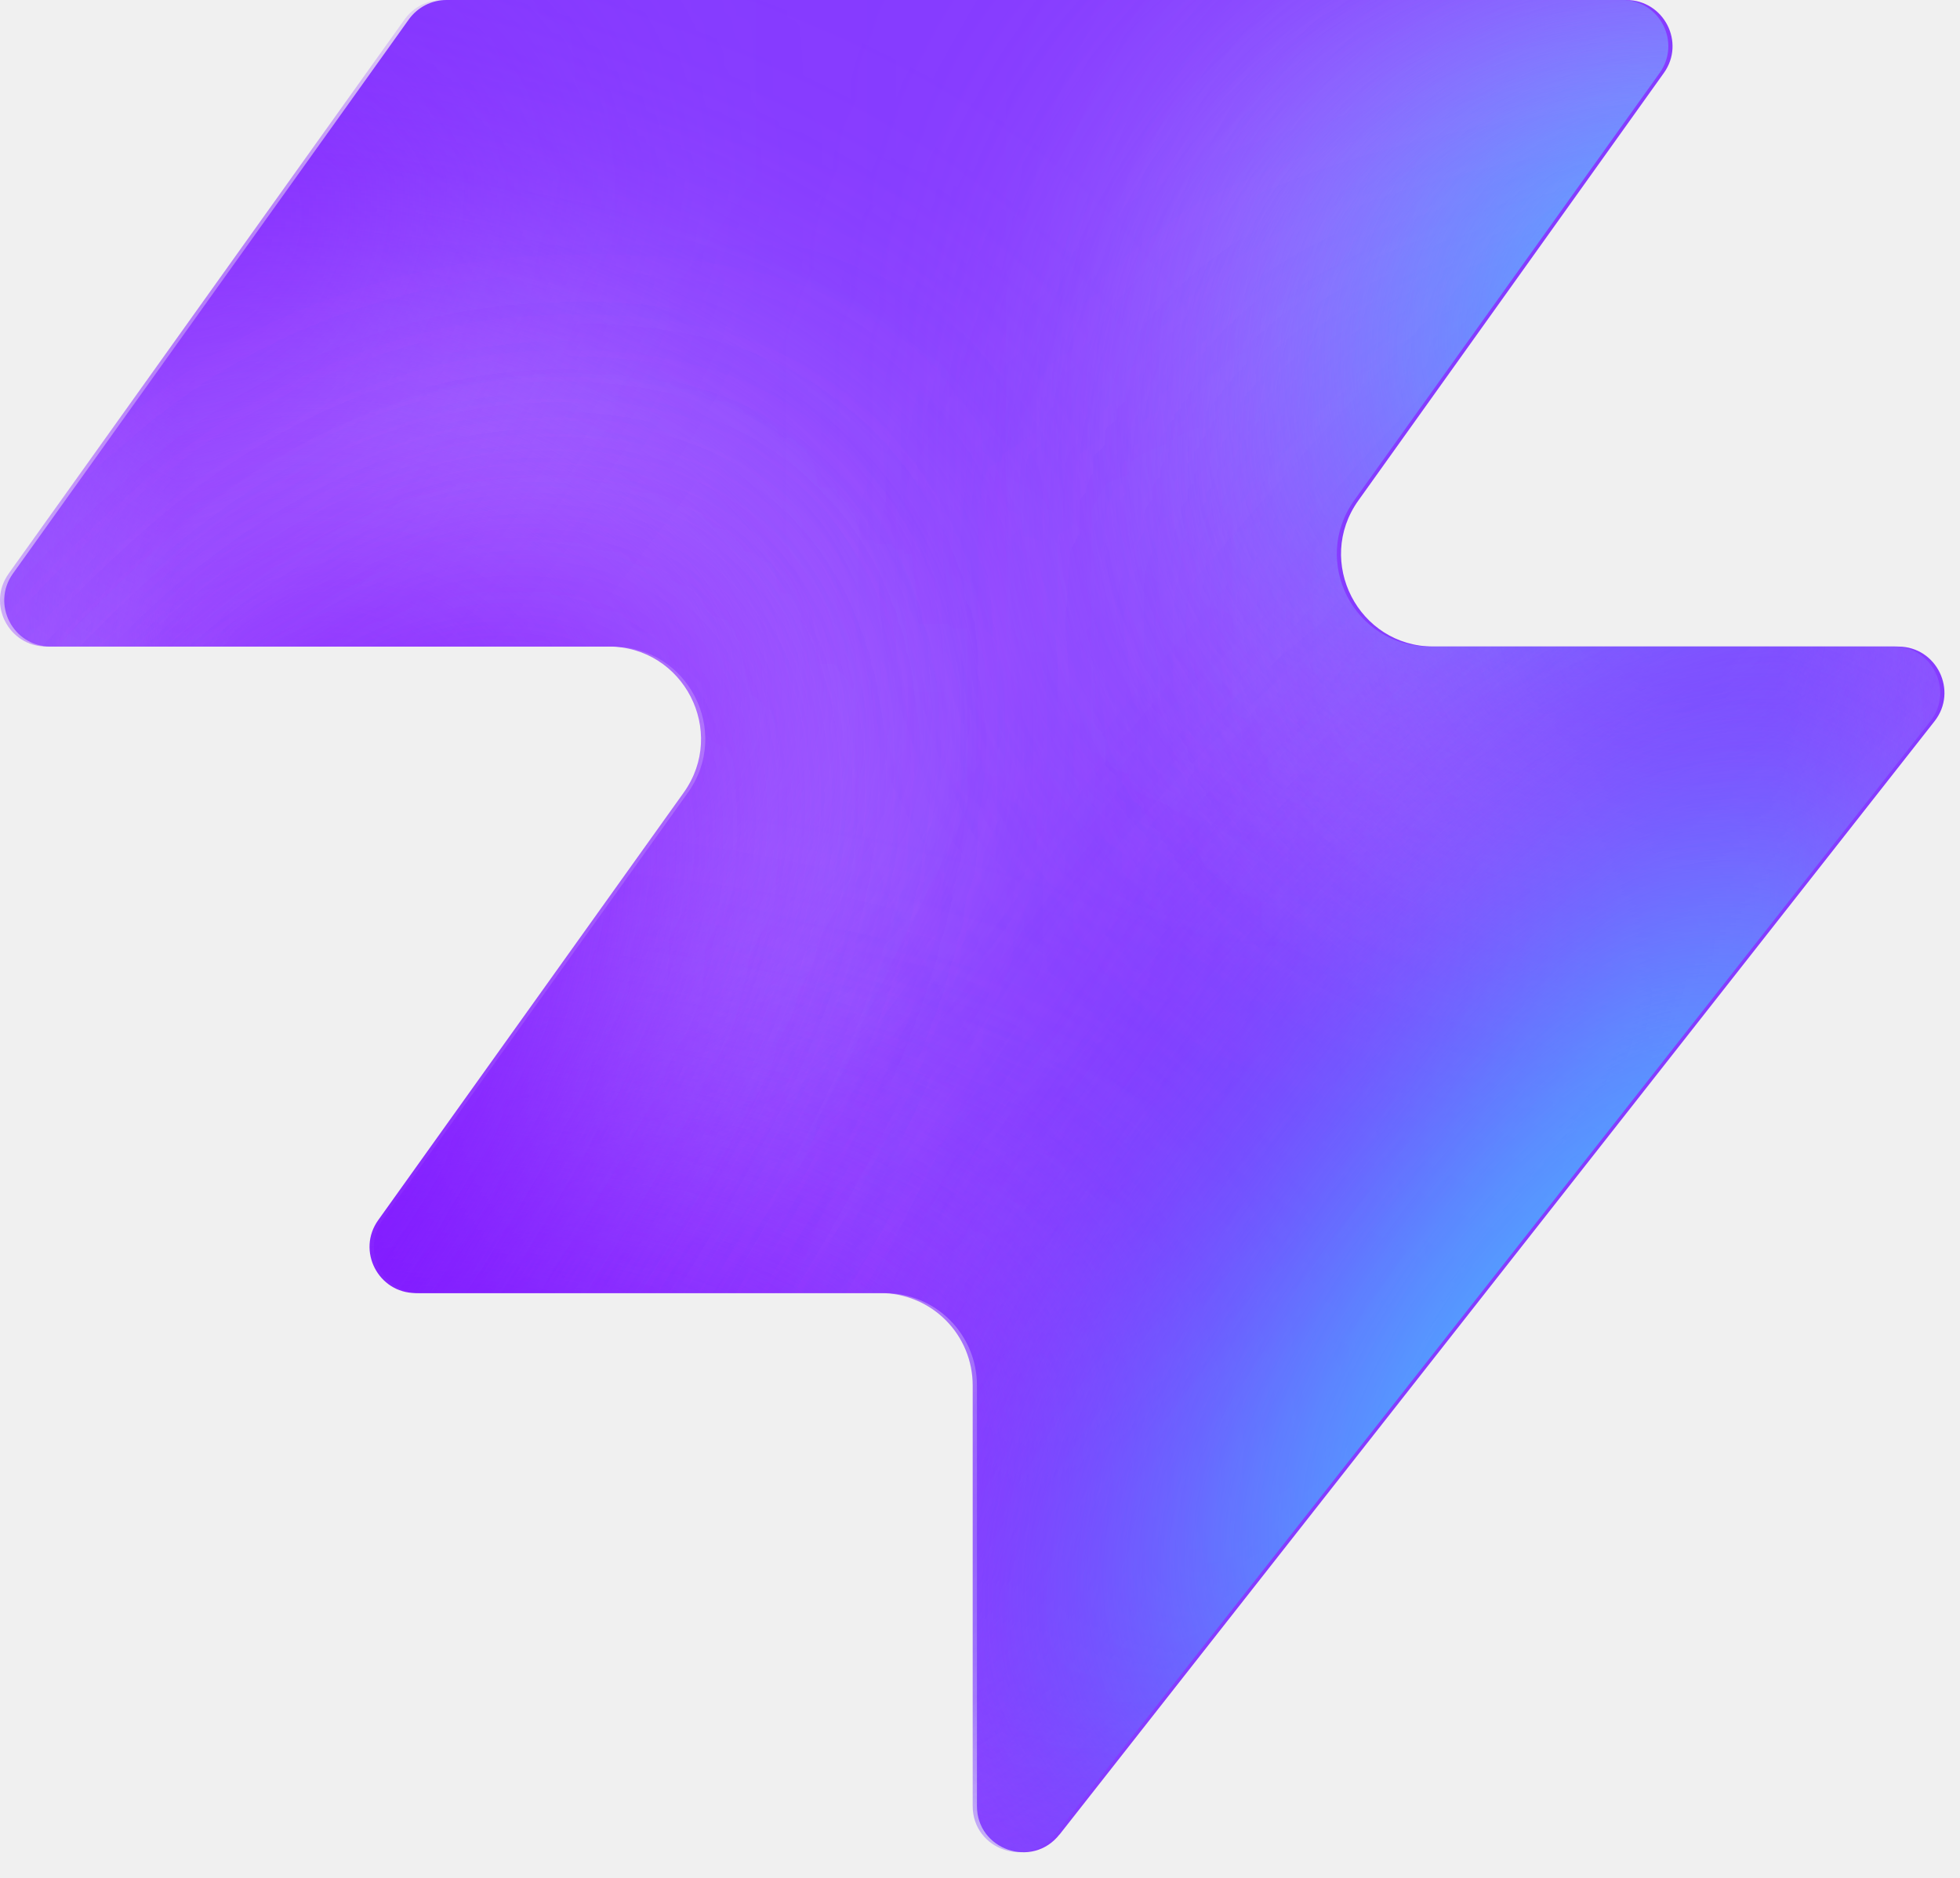
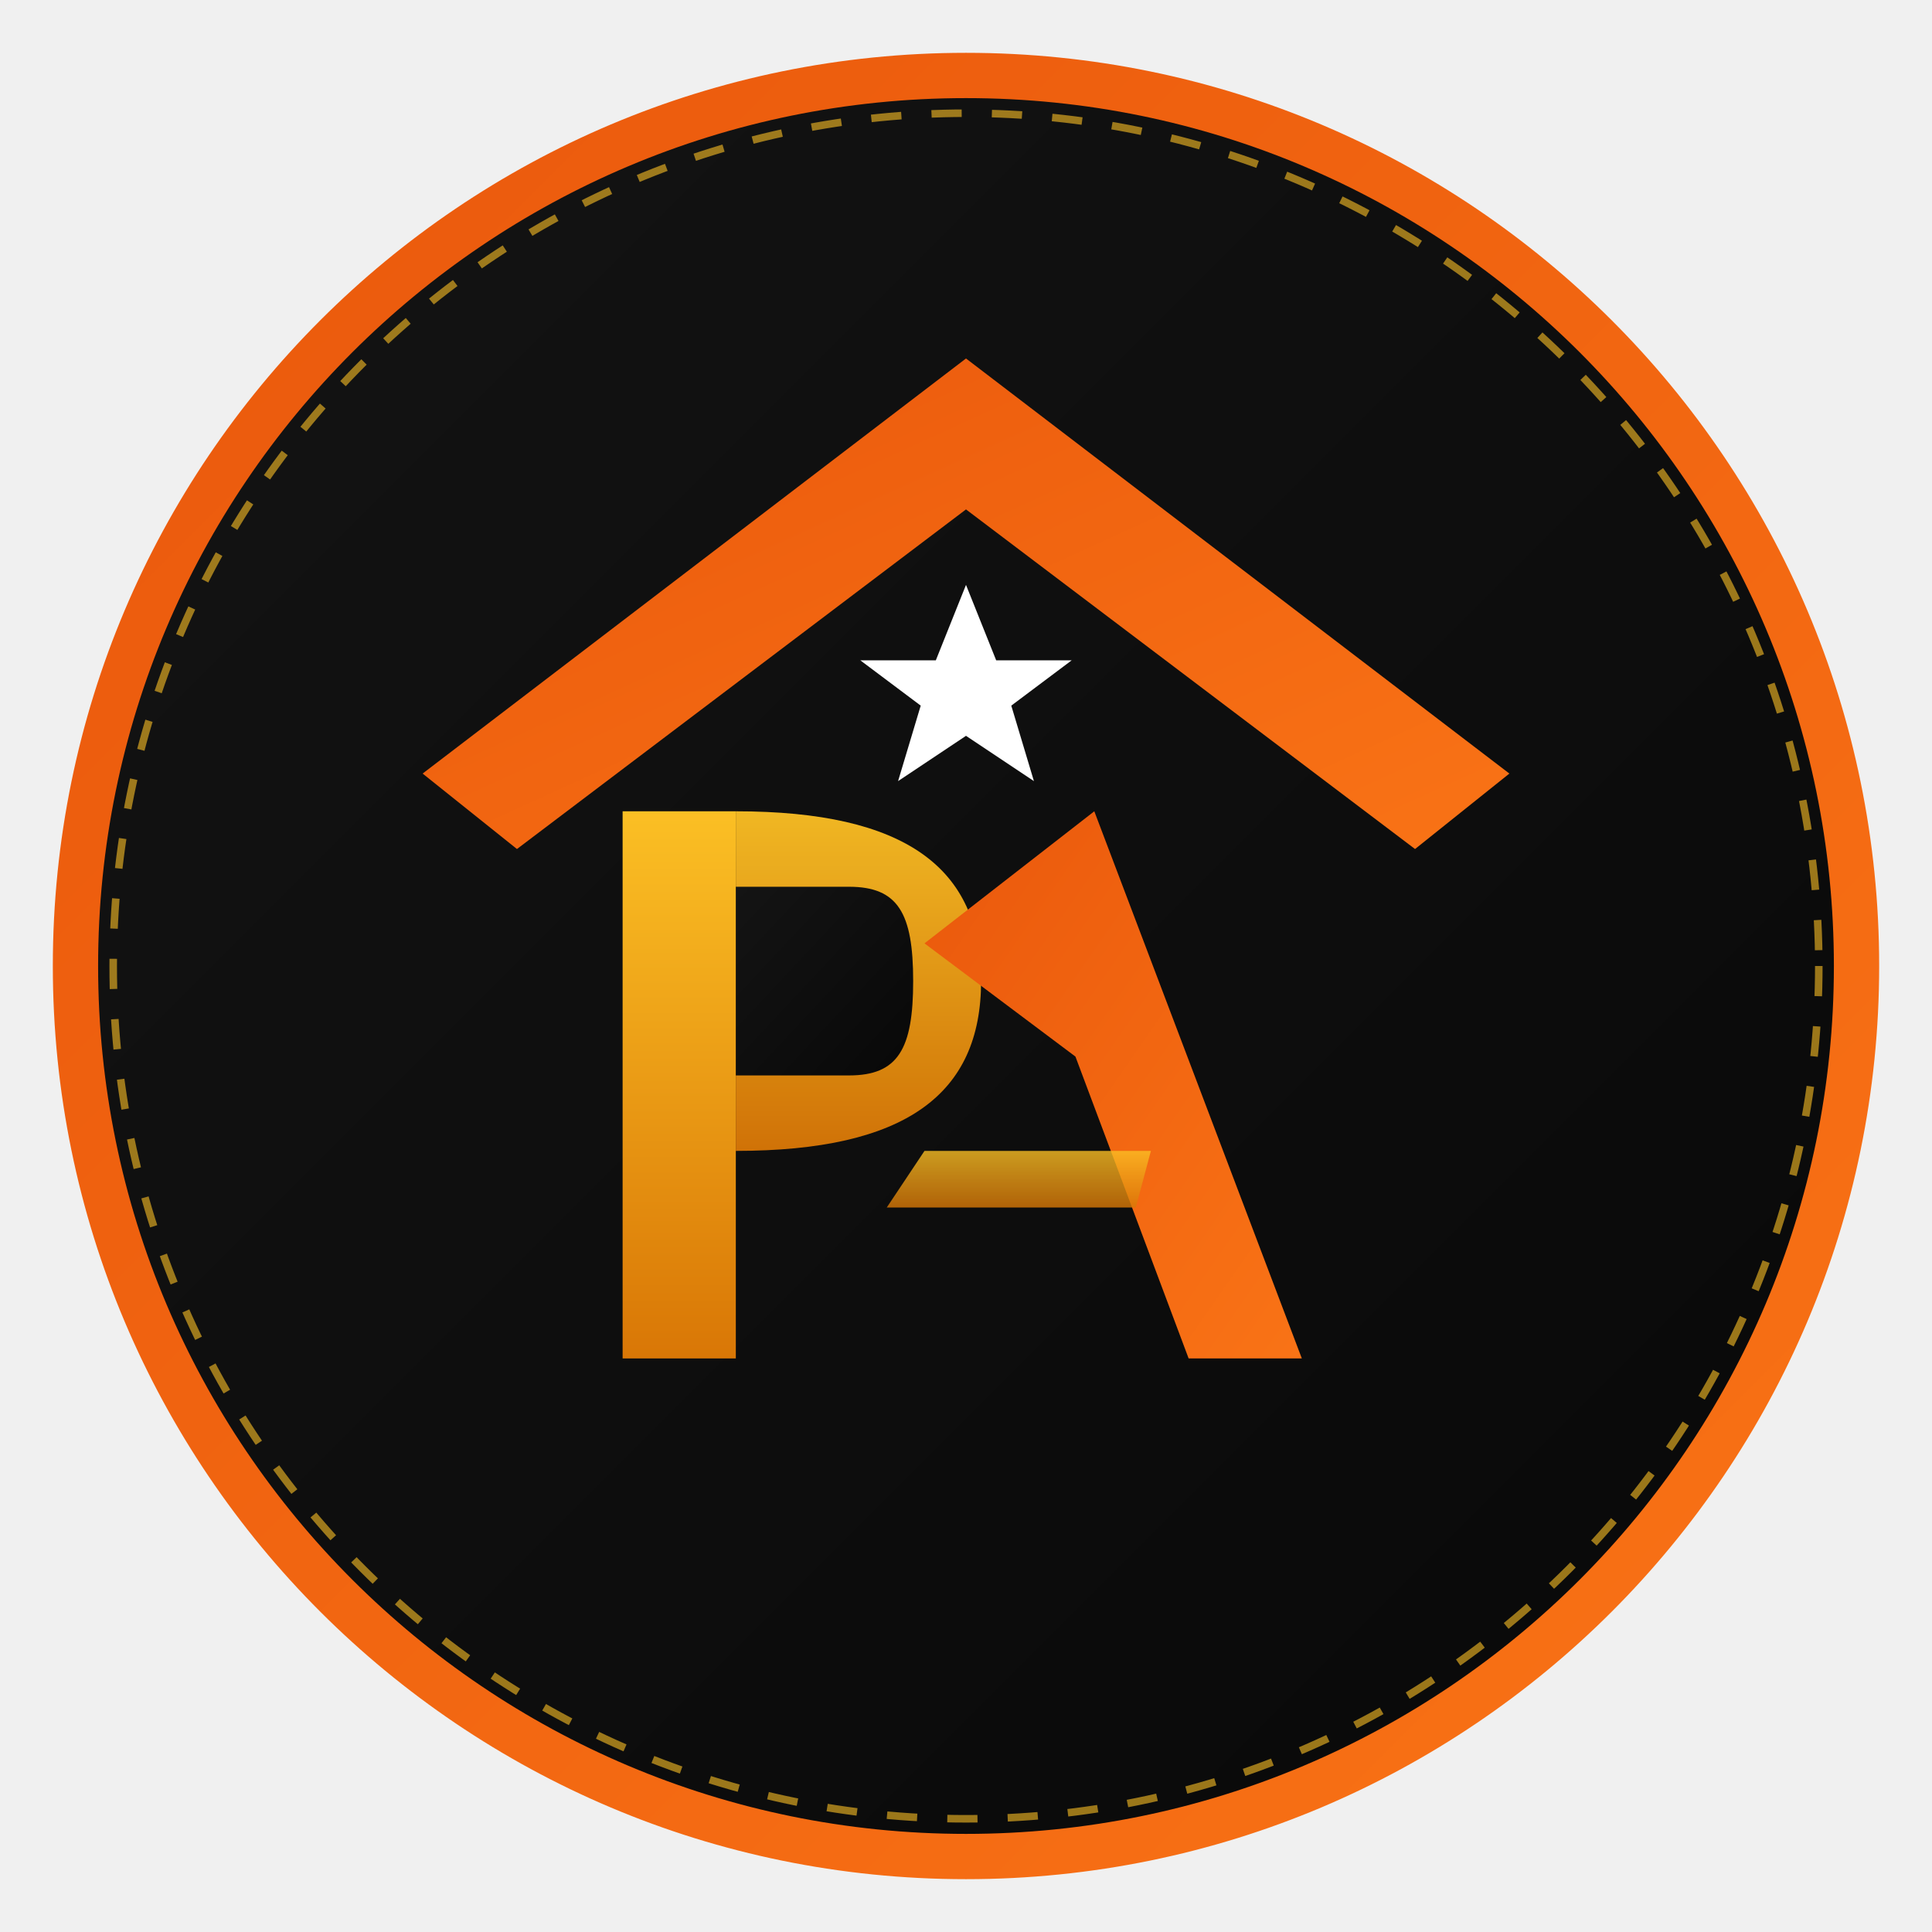
- <svg xmlns="http://www.w3.org/2000/svg" width="48" height="46" fill="none" viewBox="0 0 48 46">
-   <path fill="#863bff" d="M25.946 44.938c-.664.845-2.021.375-2.021-.698V33.937a2.26 2.26 0 0 0-2.262-2.262H10.287c-.92 0-1.456-1.04-.92-1.788l7.48-10.471c1.07-1.497 0-3.578-1.842-3.578H1.237c-.92 0-1.456-1.04-.92-1.788L10.013.474c.214-.297.556-.474.92-.474h28.894c.92 0 1.456 1.04.92 1.788l-7.48 10.471c-1.07 1.498 0 3.579 1.842 3.579h11.377c.943 0 1.473 1.088.89 1.83L25.947 44.94z" style="fill:#863bff;fill:color(display-p3 .525 .23 1);fill-opacity:1" />
-   <mask id="a" width="48" height="46" x="0" y="0" maskUnits="userSpaceOnUse" style="mask-type:alpha">
-     <path fill="#000" d="M25.842 44.938c-.664.844-2.021.375-2.021-.698V33.937a2.26 2.26 0 0 0-2.262-2.262H10.183c-.92 0-1.456-1.04-.92-1.788l7.48-10.471c1.07-1.498 0-3.579-1.842-3.579H1.133c-.92 0-1.456-1.04-.92-1.787L9.91.473c.214-.297.556-.474.92-.474h28.894c.92 0 1.456 1.04.92 1.788l-7.48 10.471c-1.07 1.498 0 3.578 1.842 3.578h11.377c.943 0 1.473 1.088.89 1.832L25.843 44.94z" style="fill:#000;fill-opacity:1" />
-   </mask>
-   <g mask="url(#a)">
-     <g filter="url(#b)">
-       <ellipse cx="5.508" cy="14.704" fill="#ede6ff" rx="5.508" ry="14.704" style="fill:#ede6ff;fill:color(display-p3 .927 .903 1);fill-opacity:1" transform="matrix(.00324 1 1 -.00324 -4.47 31.516)" />
-     </g>
-     <g filter="url(#c)">
-       <ellipse cx="10.399" cy="29.851" fill="#ede6ff" rx="10.399" ry="29.851" style="fill:#ede6ff;fill:color(display-p3 .927 .903 1);fill-opacity:1" transform="matrix(.00324 1 1 -.00324 -39.328 7.883)" />
-     </g>
-     <g filter="url(#d)">
-       <ellipse cx="5.508" cy="30.487" fill="#7e14ff" rx="5.508" ry="30.487" style="fill:#7e14ff;fill:color(display-p3 .492 .077 1);fill-opacity:1" transform="rotate(89.814 -25.913 -14.639)scale(1 -1)" />
-     </g>
-     <g filter="url(#e)">
-       <ellipse cx="5.508" cy="30.599" fill="#7e14ff" rx="5.508" ry="30.599" style="fill:#7e14ff;fill:color(display-p3 .492 .077 1);fill-opacity:1" transform="rotate(89.814 -32.644 -3.334)scale(1 -1)" />
-     </g>
-     <g filter="url(#f)">
-       <ellipse cx="5.508" cy="30.599" fill="#7e14ff" rx="5.508" ry="30.599" style="fill:#7e14ff;fill:color(display-p3 .492 .077 1);fill-opacity:1" transform="matrix(.00324 1 1 -.00324 -34.34 30.47)" />
-     </g>
-     <g filter="url(#g)">
-       <ellipse cx="14.072" cy="22.078" fill="#ede6ff" rx="14.072" ry="22.078" style="fill:#ede6ff;fill:color(display-p3 .927 .903 1);fill-opacity:1" transform="rotate(93.35 24.506 48.493)scale(-1 1)" />
-     </g>
-     <g filter="url(#h)">
-       <ellipse cx="3.47" cy="21.501" fill="#7e14ff" rx="3.47" ry="21.501" style="fill:#7e14ff;fill:color(display-p3 .492 .077 1);fill-opacity:1" transform="rotate(89.009 28.708 47.59)scale(-1 1)" />
-     </g>
-     <g filter="url(#i)">
-       <ellipse cx="3.47" cy="21.501" fill="#7e14ff" rx="3.47" ry="21.501" style="fill:#7e14ff;fill:color(display-p3 .492 .077 1);fill-opacity:1" transform="rotate(89.009 28.708 47.59)scale(-1 1)" />
-     </g>
-     <g filter="url(#j)">
-       <ellipse cx=".387" cy="8.972" fill="#7e14ff" rx="4.407" ry="29.108" style="fill:#7e14ff;fill:color(display-p3 .492 .077 1);fill-opacity:1" transform="rotate(39.51 .387 8.972)" />
-     </g>
-     <g filter="url(#k)">
-       <ellipse cx="47.523" cy="-6.092" fill="#7e14ff" rx="4.407" ry="29.108" style="fill:#7e14ff;fill:color(display-p3 .492 .077 1);fill-opacity:1" transform="rotate(37.892 47.523 -6.092)" />
-     </g>
-     <g filter="url(#l)">
-       <ellipse cx="41.412" cy="6.333" fill="#47bfff" rx="5.971" ry="9.665" style="fill:#47bfff;fill:color(display-p3 .28 .748 1);fill-opacity:1" transform="rotate(37.892 41.412 6.333)" />
-     </g>
-     <g filter="url(#m)">
-       <ellipse cx="-1.879" cy="38.332" fill="#7e14ff" rx="4.407" ry="29.108" style="fill:#7e14ff;fill:color(display-p3 .492 .077 1);fill-opacity:1" transform="rotate(37.892 -1.88 38.332)" />
-     </g>
-     <g filter="url(#n)">
-       <ellipse cx="-1.879" cy="38.332" fill="#7e14ff" rx="4.407" ry="29.108" style="fill:#7e14ff;fill:color(display-p3 .492 .077 1);fill-opacity:1" transform="rotate(37.892 -1.88 38.332)" />
-     </g>
-     <g filter="url(#o)">
-       <ellipse cx="35.651" cy="29.907" fill="#7e14ff" rx="4.407" ry="29.108" style="fill:#7e14ff;fill:color(display-p3 .492 .077 1);fill-opacity:1" transform="rotate(37.892 35.651 29.907)" />
-     </g>
-     <g filter="url(#p)">
-       <ellipse cx="38.418" cy="32.4" fill="#47bfff" rx="5.971" ry="15.297" style="fill:#47bfff;fill:color(display-p3 .28 .748 1);fill-opacity:1" transform="rotate(37.892 38.418 32.4)" />
-     </g>
+ <svg xmlns="http://www.w3.org/2000/svg" viewBox="0 0 512 512" width="100%" height="100%">
+   <defs>
+     <linearGradient id="orangeGrad" x1="0" y1="0" x2="1" y2="1">
+       <stop offset="0%" stop-color="#ea580c" />
+       <stop offset="100%" stop-color="#f97316" />
+     </linearGradient>
+     <linearGradient id="goldGrad" x1="0" y1="0" x2="0" y2="1">
+       <stop offset="0%" stop-color="#FBBF24" />
+       <stop offset="100%" stop-color="#D97706" />
+     </linearGradient>
+     <linearGradient id="bgGrad" x1="0" y1="0" x2="1" y2="1">
+       <stop offset="0%" stop-color="#141414" />
+       <stop offset="100%" stop-color="#080808" />
+     </linearGradient>
+   </defs>
+   <circle cx="256" cy="256" r="236" fill="url(#bgGrad)" stroke="url(#orangeGrad)" stroke-width="12" />
+   <circle cx="256" cy="256" r="226" fill="none" stroke="#FBBF24" stroke-width="2" stroke-dasharray="8 8" opacity="0.6" />
+   <g transform="translate(0, -10)">
+     <path d="M 256,105 L 400,215 L 375,235 L 256,145 L 137,235 L 112,215 Z" fill="url(#orangeGrad)" />
+     <path d="M 165,225 L 195,225 L 195,370 L 165,370 Z" fill="url(#goldGrad)" />
+     <path d="M 195,225 C 240,225 260,240 260,270 C 260,300 240,315 195,315 L 195,225 Z" fill="url(#goldGrad)" opacity="0.95" />
+     <path d="M 195,245 L 225,245 C 238,245 242,252 242,270 C 242,288 238,295 225,295 L 195,295 Z" fill="url(#bgGrad)" />
+     <path d="M 245,260 L 290,225 L 345,370 L 315,370 L 285,290 Z" fill="url(#orangeGrad)" />
+     <path d="M 245,315 L 305,315 L 301,330 L 235,330 Z" fill="url(#goldGrad)" opacity="0.8" />
+     <polygon points="256,165 264,185 284,185 268,197 274,217 256,205 238,217 244,197 228,185 248,185" fill="#FFFFFF" />
  </g>
-   <defs>
-     <filter id="b" width="60.045" height="41.654" x="-19.77" y="16.149" color-interpolation-filters="sRGB" filterUnits="userSpaceOnUse">
-       <feFlood flood-opacity="0" result="BackgroundImageFix" />
-       <feBlend in="SourceGraphic" in2="BackgroundImageFix" result="shape" />
-       <feGaussianBlur result="effect1_foregroundBlur_2002_17158" stdDeviation="7.659" />
-     </filter>
-     <filter id="c" width="90.34" height="51.437" x="-54.613" y="-7.533" color-interpolation-filters="sRGB" filterUnits="userSpaceOnUse">
-       <feFlood flood-opacity="0" result="BackgroundImageFix" />
-       <feBlend in="SourceGraphic" in2="BackgroundImageFix" result="shape" />
-       <feGaussianBlur result="effect1_foregroundBlur_2002_17158" stdDeviation="7.659" />
-     </filter>
-     <filter id="d" width="79.355" height="29.4" x="-49.64" y="2.03" color-interpolation-filters="sRGB" filterUnits="userSpaceOnUse">
-       <feFlood flood-opacity="0" result="BackgroundImageFix" />
-       <feBlend in="SourceGraphic" in2="BackgroundImageFix" result="shape" />
-       <feGaussianBlur result="effect1_foregroundBlur_2002_17158" stdDeviation="4.596" />
-     </filter>
-     <filter id="e" width="79.579" height="29.4" x="-45.045" y="20.029" color-interpolation-filters="sRGB" filterUnits="userSpaceOnUse">
-       <feFlood flood-opacity="0" result="BackgroundImageFix" />
-       <feBlend in="SourceGraphic" in2="BackgroundImageFix" result="shape" />
-       <feGaussianBlur result="effect1_foregroundBlur_2002_17158" stdDeviation="4.596" />
-     </filter>
-     <filter id="f" width="79.579" height="29.4" x="-43.513" y="21.178" color-interpolation-filters="sRGB" filterUnits="userSpaceOnUse">
-       <feFlood flood-opacity="0" result="BackgroundImageFix" />
-       <feBlend in="SourceGraphic" in2="BackgroundImageFix" result="shape" />
-       <feGaussianBlur result="effect1_foregroundBlur_2002_17158" stdDeviation="4.596" />
-     </filter>
-     <filter id="g" width="74.749" height="58.852" x="15.756" y="-17.901" color-interpolation-filters="sRGB" filterUnits="userSpaceOnUse">
-       <feFlood flood-opacity="0" result="BackgroundImageFix" />
-       <feBlend in="SourceGraphic" in2="BackgroundImageFix" result="shape" />
-       <feGaussianBlur result="effect1_foregroundBlur_2002_17158" stdDeviation="7.659" />
-     </filter>
-     <filter id="h" width="61.377" height="25.362" x="23.548" y="2.284" color-interpolation-filters="sRGB" filterUnits="userSpaceOnUse">
-       <feFlood flood-opacity="0" result="BackgroundImageFix" />
-       <feBlend in="SourceGraphic" in2="BackgroundImageFix" result="shape" />
-       <feGaussianBlur result="effect1_foregroundBlur_2002_17158" stdDeviation="4.596" />
-     </filter>
-     <filter id="i" width="61.377" height="25.362" x="23.548" y="2.284" color-interpolation-filters="sRGB" filterUnits="userSpaceOnUse">
-       <feFlood flood-opacity="0" result="BackgroundImageFix" />
-       <feBlend in="SourceGraphic" in2="BackgroundImageFix" result="shape" />
-       <feGaussianBlur result="effect1_foregroundBlur_2002_17158" stdDeviation="4.596" />
-     </filter>
-     <filter id="j" width="56.045" height="63.649" x="-27.636" y="-22.853" color-interpolation-filters="sRGB" filterUnits="userSpaceOnUse">
-       <feFlood flood-opacity="0" result="BackgroundImageFix" />
-       <feBlend in="SourceGraphic" in2="BackgroundImageFix" result="shape" />
-       <feGaussianBlur result="effect1_foregroundBlur_2002_17158" stdDeviation="4.596" />
-     </filter>
-     <filter id="k" width="54.814" height="64.646" x="20.116" y="-38.415" color-interpolation-filters="sRGB" filterUnits="userSpaceOnUse">
-       <feFlood flood-opacity="0" result="BackgroundImageFix" />
-       <feBlend in="SourceGraphic" in2="BackgroundImageFix" result="shape" />
-       <feGaussianBlur result="effect1_foregroundBlur_2002_17158" stdDeviation="4.596" />
-     </filter>
-     <filter id="l" width="33.541" height="35.313" x="24.641" y="-11.323" color-interpolation-filters="sRGB" filterUnits="userSpaceOnUse">
-       <feFlood flood-opacity="0" result="BackgroundImageFix" />
-       <feBlend in="SourceGraphic" in2="BackgroundImageFix" result="shape" />
-       <feGaussianBlur result="effect1_foregroundBlur_2002_17158" stdDeviation="4.596" />
-     </filter>
-     <filter id="m" width="54.814" height="64.646" x="-29.286" y="6.009" color-interpolation-filters="sRGB" filterUnits="userSpaceOnUse">
-       <feFlood flood-opacity="0" result="BackgroundImageFix" />
-       <feBlend in="SourceGraphic" in2="BackgroundImageFix" result="shape" />
-       <feGaussianBlur result="effect1_foregroundBlur_2002_17158" stdDeviation="4.596" />
-     </filter>
-     <filter id="n" width="54.814" height="64.646" x="-29.286" y="6.009" color-interpolation-filters="sRGB" filterUnits="userSpaceOnUse">
-       <feFlood flood-opacity="0" result="BackgroundImageFix" />
-       <feBlend in="SourceGraphic" in2="BackgroundImageFix" result="shape" />
-       <feGaussianBlur result="effect1_foregroundBlur_2002_17158" stdDeviation="4.596" />
-     </filter>
-     <filter id="o" width="54.814" height="64.646" x="8.244" y="-2.416" color-interpolation-filters="sRGB" filterUnits="userSpaceOnUse">
-       <feFlood flood-opacity="0" result="BackgroundImageFix" />
-       <feBlend in="SourceGraphic" in2="BackgroundImageFix" result="shape" />
-       <feGaussianBlur result="effect1_foregroundBlur_2002_17158" stdDeviation="4.596" />
-     </filter>
-     <filter id="p" width="39.409" height="43.623" x="18.713" y="10.588" color-interpolation-filters="sRGB" filterUnits="userSpaceOnUse">
-       <feFlood flood-opacity="0" result="BackgroundImageFix" />
-       <feBlend in="SourceGraphic" in2="BackgroundImageFix" result="shape" />
-       <feGaussianBlur result="effect1_foregroundBlur_2002_17158" stdDeviation="4.596" />
-     </filter>
-   </defs>
</svg>
